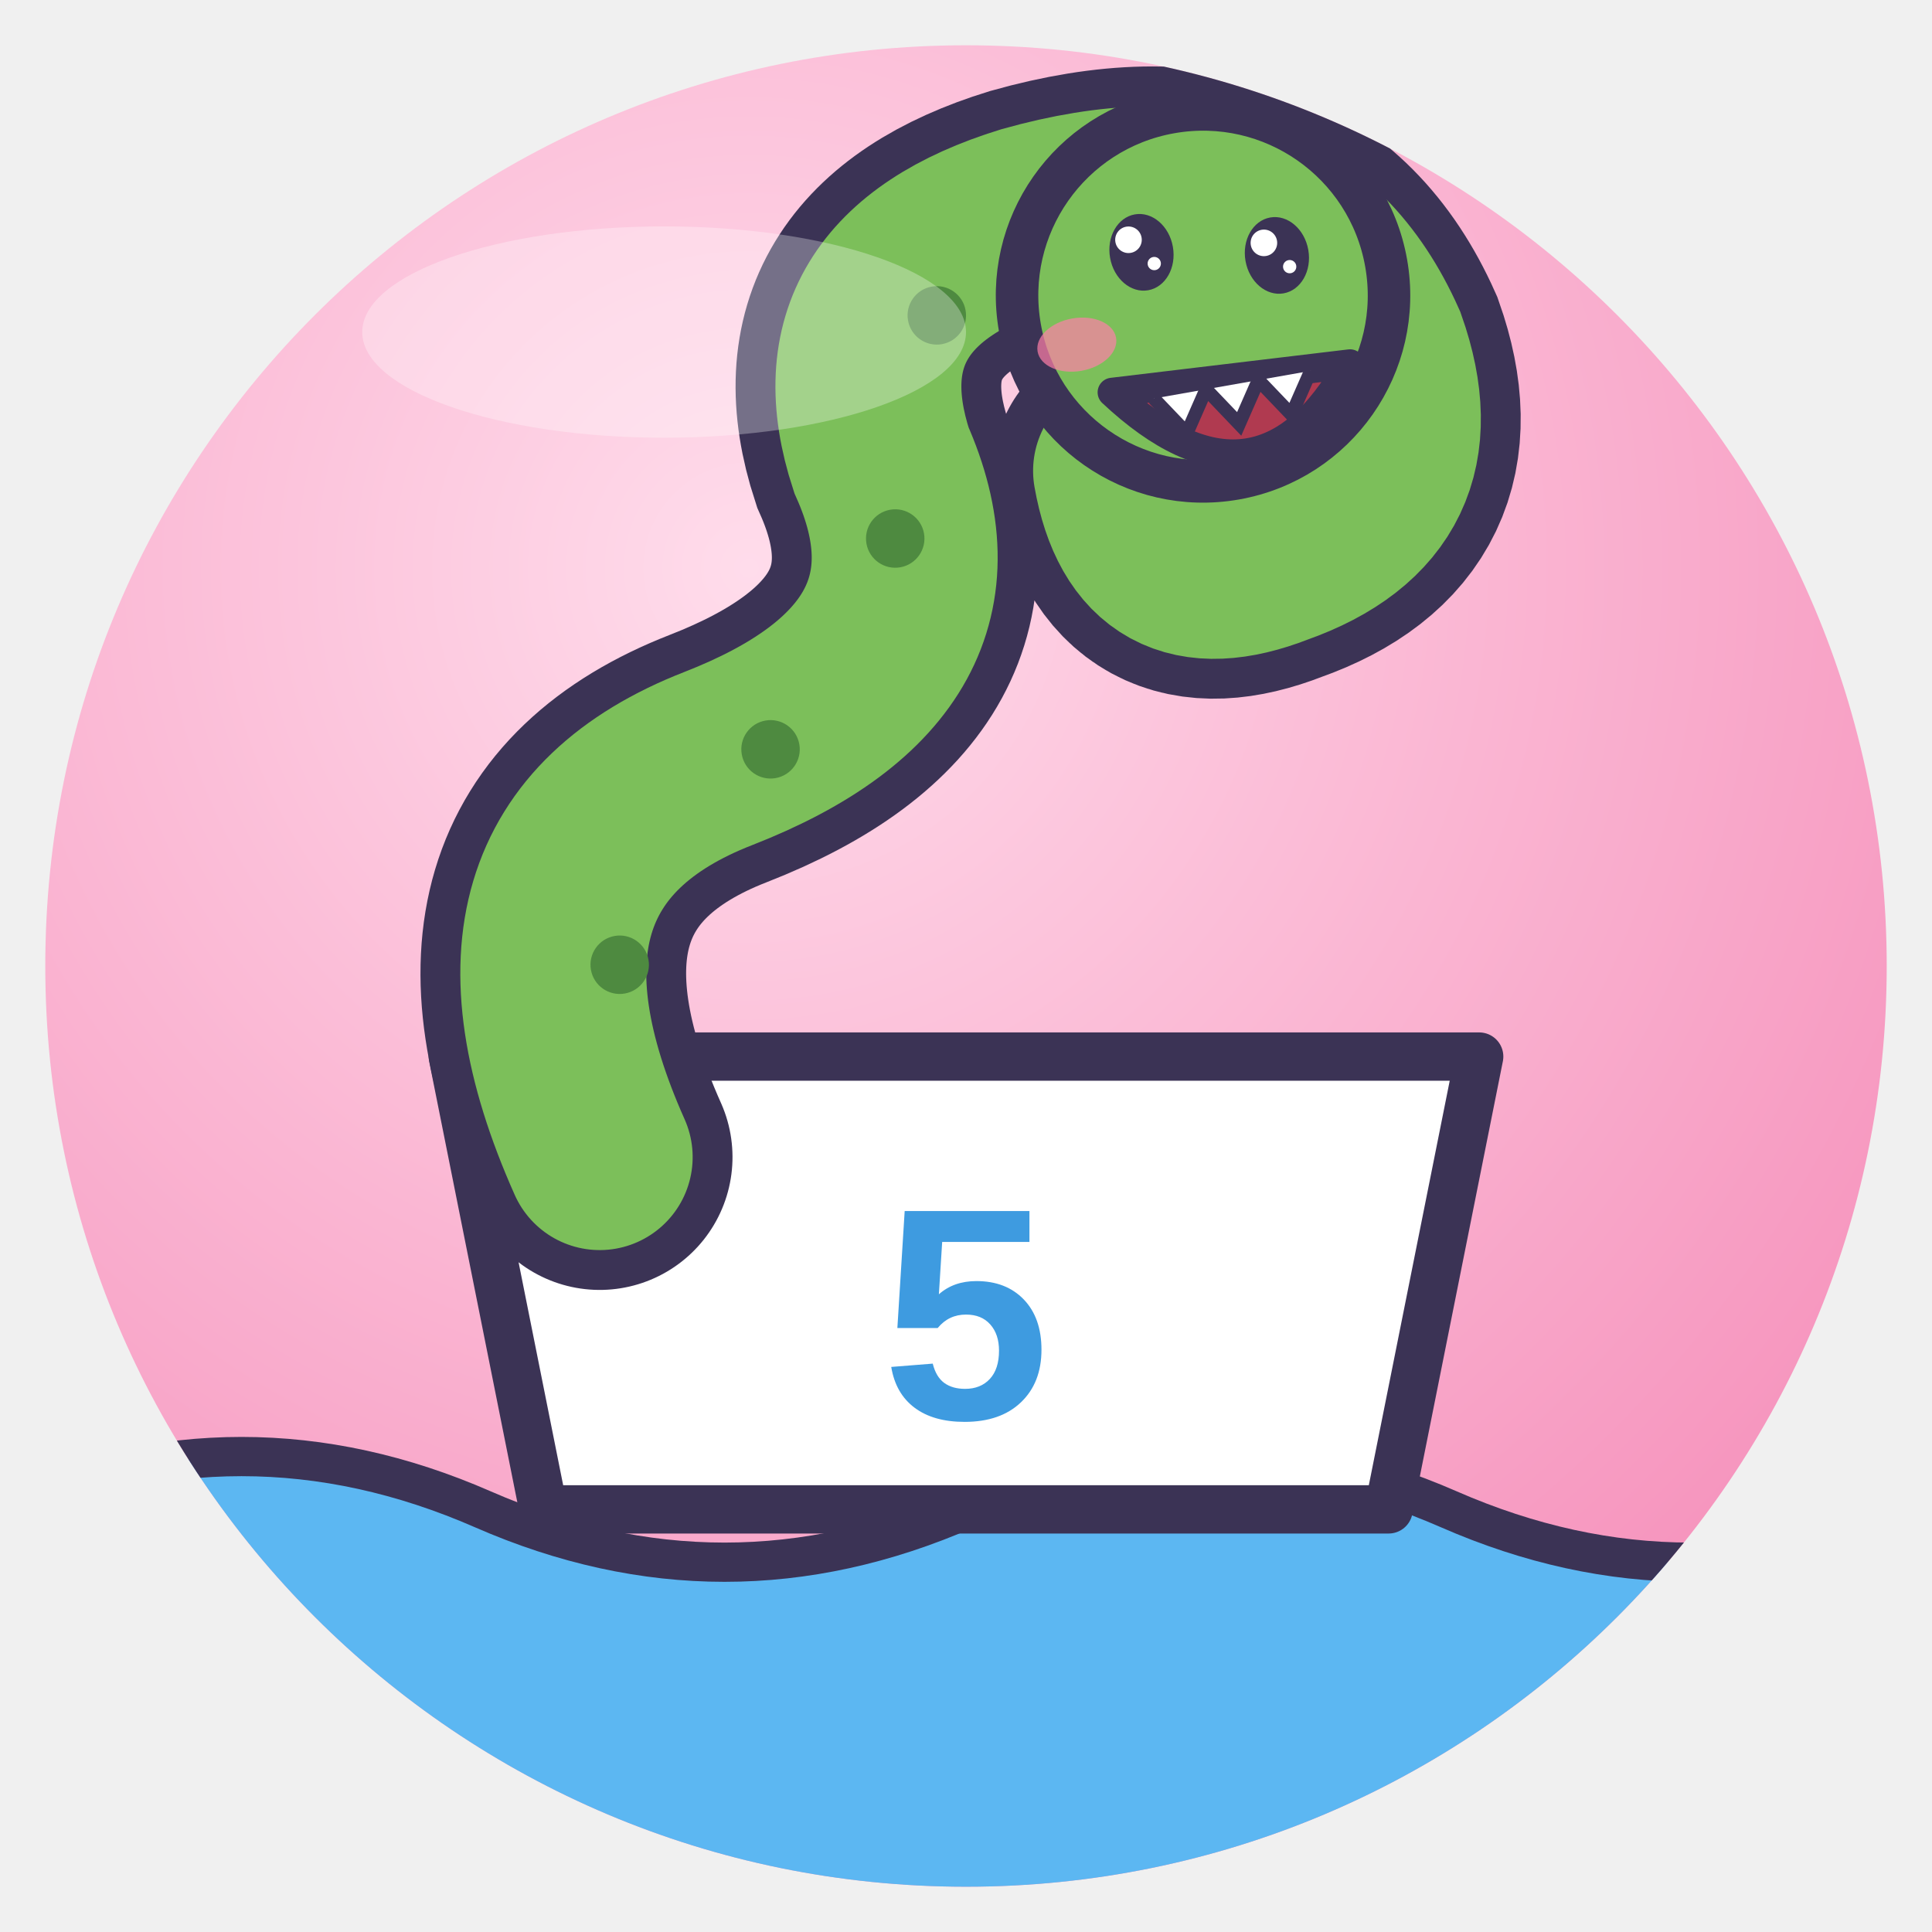
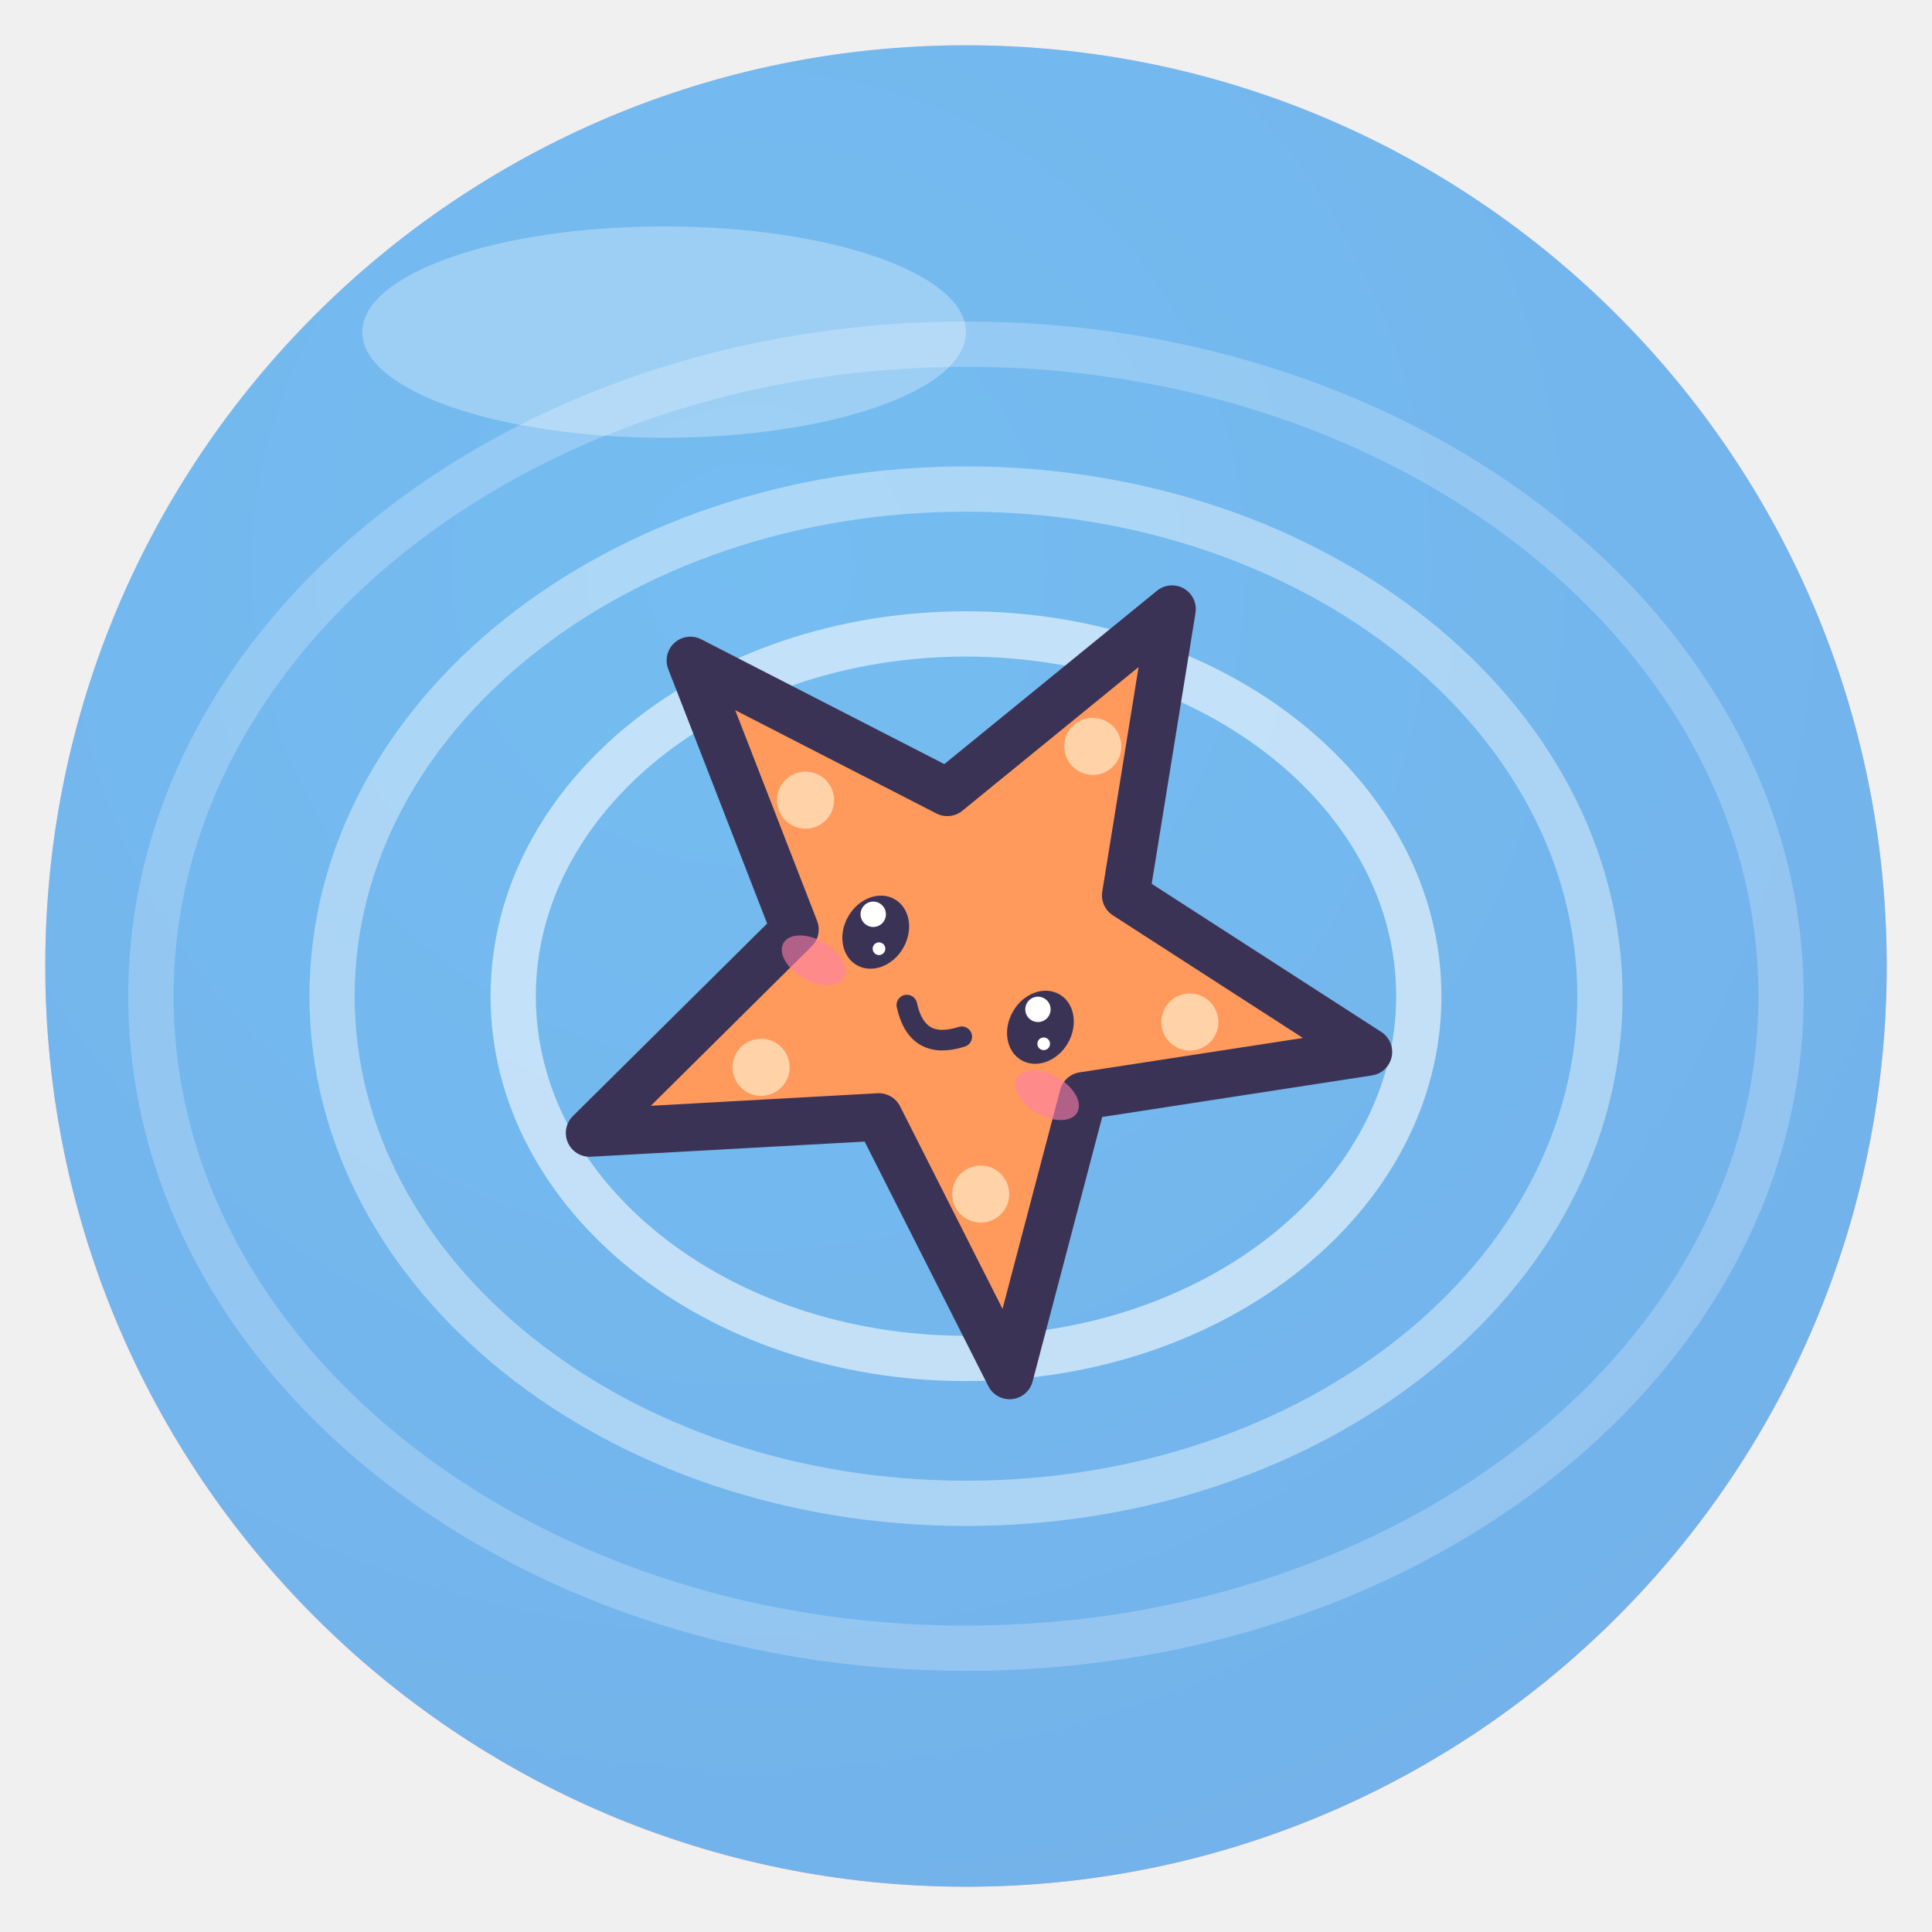
<svg xmlns="http://www.w3.org/2000/svg" viewBox="0 0 128 128" width="128" height="128">
  <defs>
    <radialGradient id="g" cx="38%" cy="28%" r="85%">
      <stop offset="0" stop-color="#FFDCEB" />
      <stop offset="1" stop-color="#F58CB8" />
    </radialGradient>
    <clipPath id="c">
      <circle cx="64" cy="64" r="61" />
    </clipPath>
  </defs>
  <circle cx="64" cy="64" r="61" fill="url(#g)" />
  <g clip-path="url(#c)">
-     <path d="M0 100 Q16 93 32 100 T64 100 T96 100 T128 100 V128 H0Z" fill="#5CB7F2" stroke="#3B3355" stroke-linejoin="round" stroke-linecap="round" stroke-width="2.6" />
-     <path d="M30 70 H98 L92 100 H36Z" fill="#fff" stroke="#3B3355" stroke-width="3.2" stroke-linejoin="round" stroke-linecap="round" />
-     <text x="64" y="94" font-family="Arial Black,Arial" font-weight="900" font-size="20" text-anchor="middle" fill="#3E9BE0">5</text>
-     <g transform="translate(64 42) rotate(-10) scale(0.88 0.88)">
-       <path d="M-34 34 Q-40 10 -20 6 Q0 2 -4 -14 Q-6 -28 10 -30 Q30 -32 34 -16 Q36 -4 24 -2 Q14 0 14 -10" fill="none" stroke="#3B3355" stroke-width="20" stroke-linecap="round" />
-       <path d="M-34 34 Q-40 10 -20 6 Q0 2 -4 -14 Q-6 -28 10 -30 Q30 -32 34 -16 Q36 -4 24 -2 Q14 0 14 -10" fill="none" stroke="#7CBF5A" stroke-width="14" stroke-linecap="round" />
-       <circle cx="-30" cy="20" r="2.2" fill="#4E8A40" />
-       <circle cx="-16" cy="6" r="2.2" fill="#4E8A40" />
-       <circle cx="-4" cy="-8" r="2.2" fill="#4E8A40" />
-       <circle cx="2" cy="-24" r="2.2" fill="#4E8A40" />
-       <circle cx="22" cy="-22" r="14" fill="#7CBF5A" stroke="#3B3355" stroke-width="3.2" stroke-linejoin="round" stroke-linecap="round" />
-       <ellipse cx="18" cy="-26" rx="2.4" ry="2.9" fill="#3B3355" />
-       <circle cx="17.2" cy="-27.1" r="1.0" fill="#fff" />
-       <circle cx="18.8" cy="-25.0" r="0.5" fill="#fff" />
-       <ellipse cx="28" cy="-24" rx="2.4" ry="2.9" fill="#3B3355" />
-       <circle cx="27.2" cy="-25.1" r="1.0" fill="#fff" />
-       <circle cx="28.8" cy="-23.0" r="0.5" fill="#fff" />
-       <path d="M14 -16 Q23 -4 32 -15Z" fill="#B03A50" stroke="#3B3355" stroke-linejoin="round" stroke-linecap="round" stroke-width="2.2" />
-       <path d="M17 -15 l2 3 l2 -3 l2 3 l2 -3 l2 3 l2 -3" fill="#fff" stroke="#3B3355" stroke-width="1" />
-       <ellipse cx="12" cy="-20" rx="3" ry="2" fill="#FF7FA8" opacity=".7" />
+     <rect width="128" height="128" fill="#5CB7F2" opacity=".85" />
+     <ellipse cx="64" cy="66" rx="30" ry="24.0" fill="none" stroke="#fff" stroke-width="3" opacity="0.57" />
+     <ellipse cx="64" cy="66" rx="42" ry="33.6" fill="none" stroke="#fff" stroke-width="3" opacity="0.40" />
+     <ellipse cx="64" cy="66" rx="54" ry="43.2" fill="none" stroke="#fff" stroke-width="3" opacity="0.23" />
+     <g transform="translate(64 64) rotate(30) scale(1.05 1.05)">
+       <polygon points="0.0,-26.0 6.5,-8.9 24.7,-8.0 10.5,3.4 15.3,21.0 0.0,11.0 -15.3,21.0 -10.5,3.4 -24.7,-8.0 -6.5,-8.9" fill="#FF9A5C" stroke="#3B3355" stroke-width="3" stroke-linejoin="round" />
+       <circle cx="0" cy="-16" r="1.8" fill="#FFD2A8" />
+       <circle cx="-14" cy="-4" r="1.8" fill="#FFD2A8" />
+       <circle cx="14" cy="-4" r="1.8" fill="#FFD2A8" />
+       <circle cx="-8" cy="12" r="1.8" fill="#FFD2A8" />
+       <circle cx="8" cy="12" r="1.8" fill="#FFD2A8" />
+       <ellipse cx="-6" cy="1" rx="2.0" ry="2.4" fill="#3B3355" />
+       <circle cx="-6.7" cy="0.1" r="0.8" fill="#fff" />
+       <circle cx="-5.3" cy="1.8" r="0.4" fill="#fff" />
+       <ellipse cx="6" cy="1" rx="2.0" ry="2.4" fill="#3B3355" />
+       <circle cx="5.3" cy="0.1" r="0.8" fill="#fff" />
+       <circle cx="6.7" cy="1.8" r="0.4" fill="#fff" />
+       <ellipse cx="-8.5" cy="4.5" rx="2.2" ry="1.3" fill="#FF7FA8" opacity=".6" />
+       <ellipse cx="8.5" cy="4.5" rx="2.2" ry="1.3" fill="#FF7FA8" opacity=".6" />
+       <path d="M-2.0 4.0 Q0 6.2 2.0 4.0" fill="none" stroke="#3B3355" stroke-linejoin="round" stroke-linecap="round" stroke-width="1.3" />
    </g>
  </g>
  <ellipse cx="44" cy="22" rx="20" ry="7" fill="#fff" opacity=".3" />
</svg>
